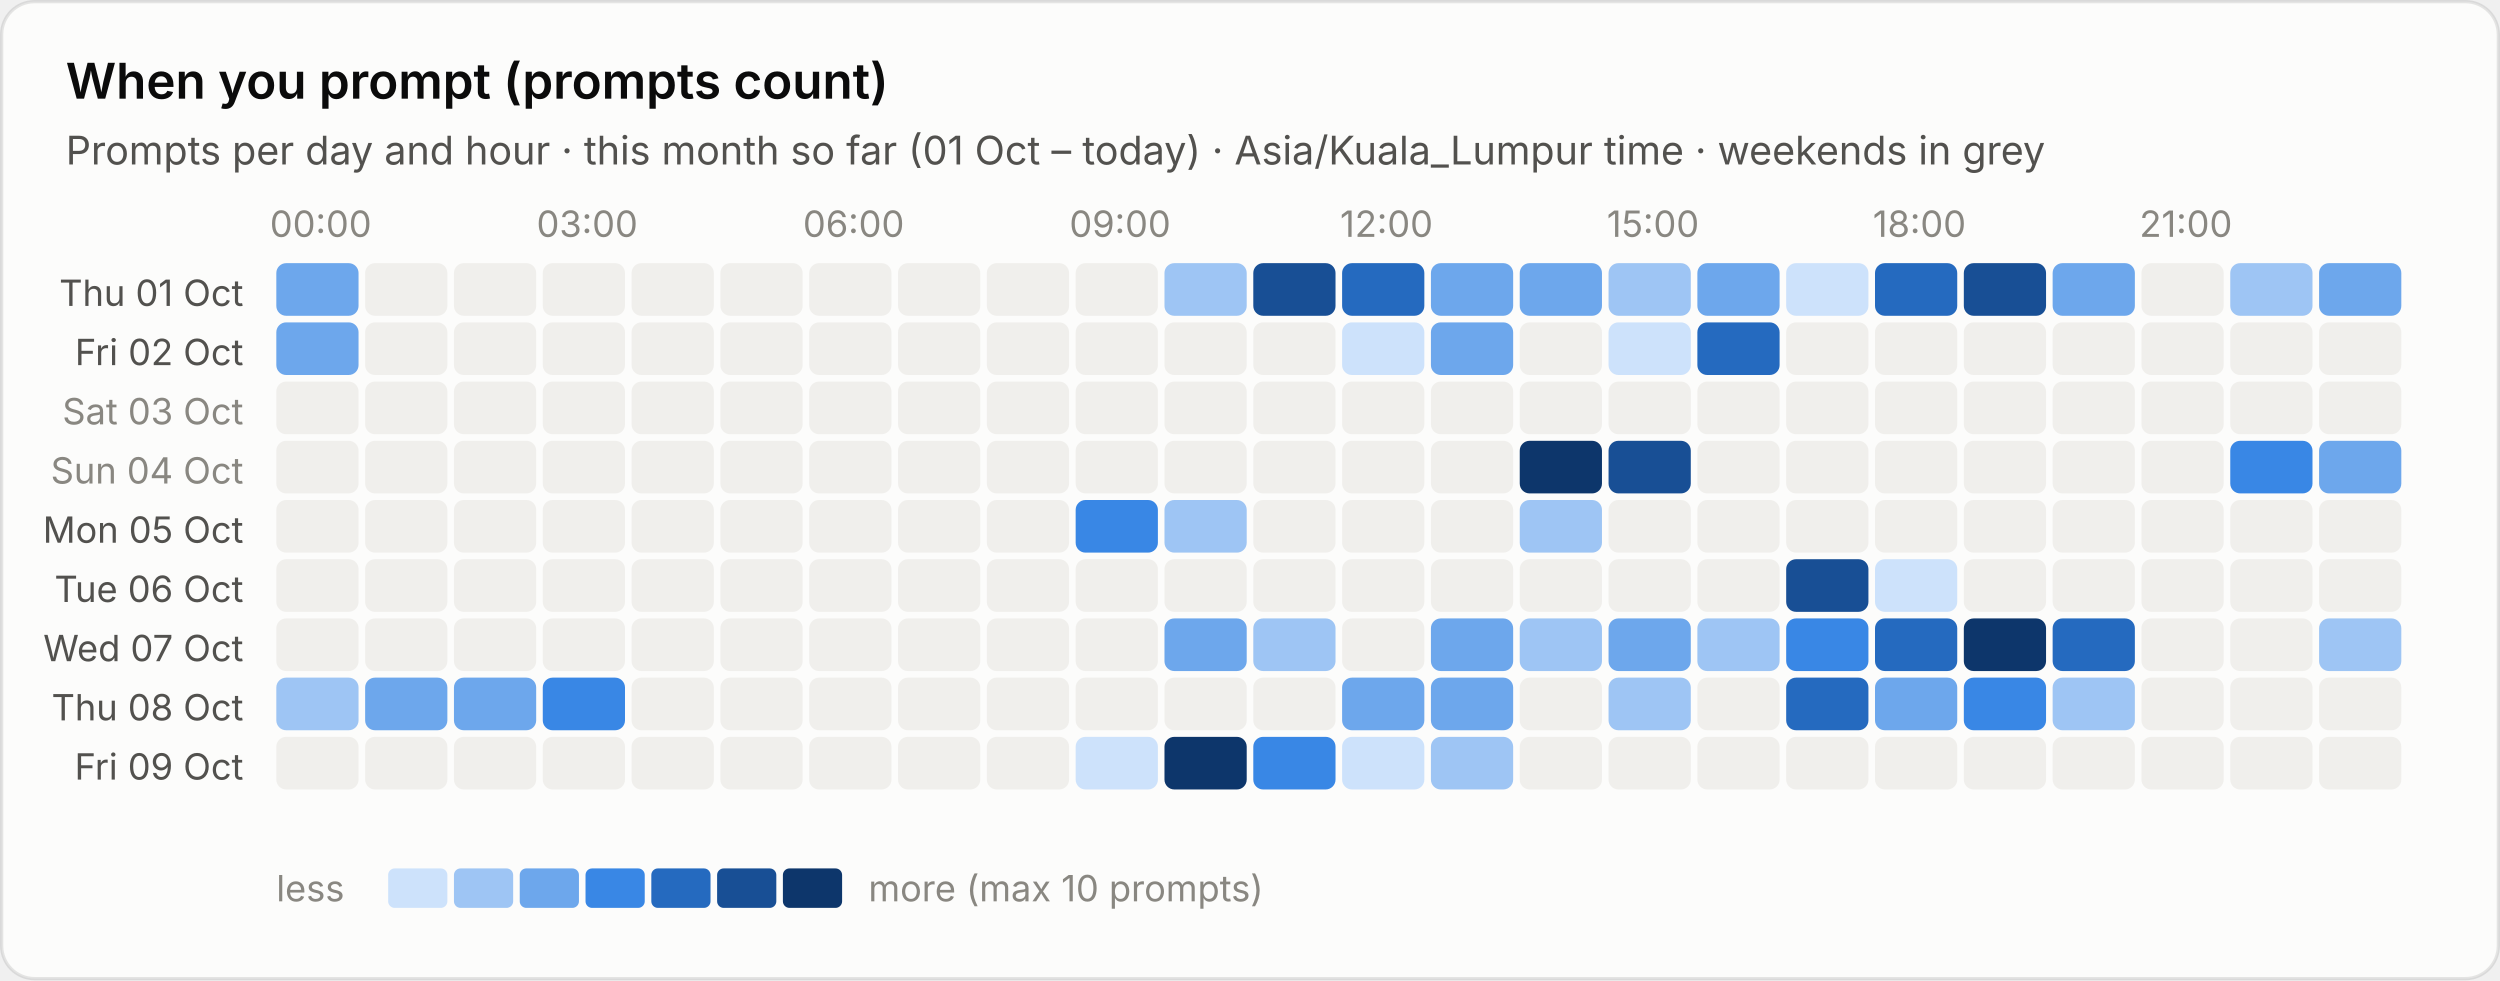
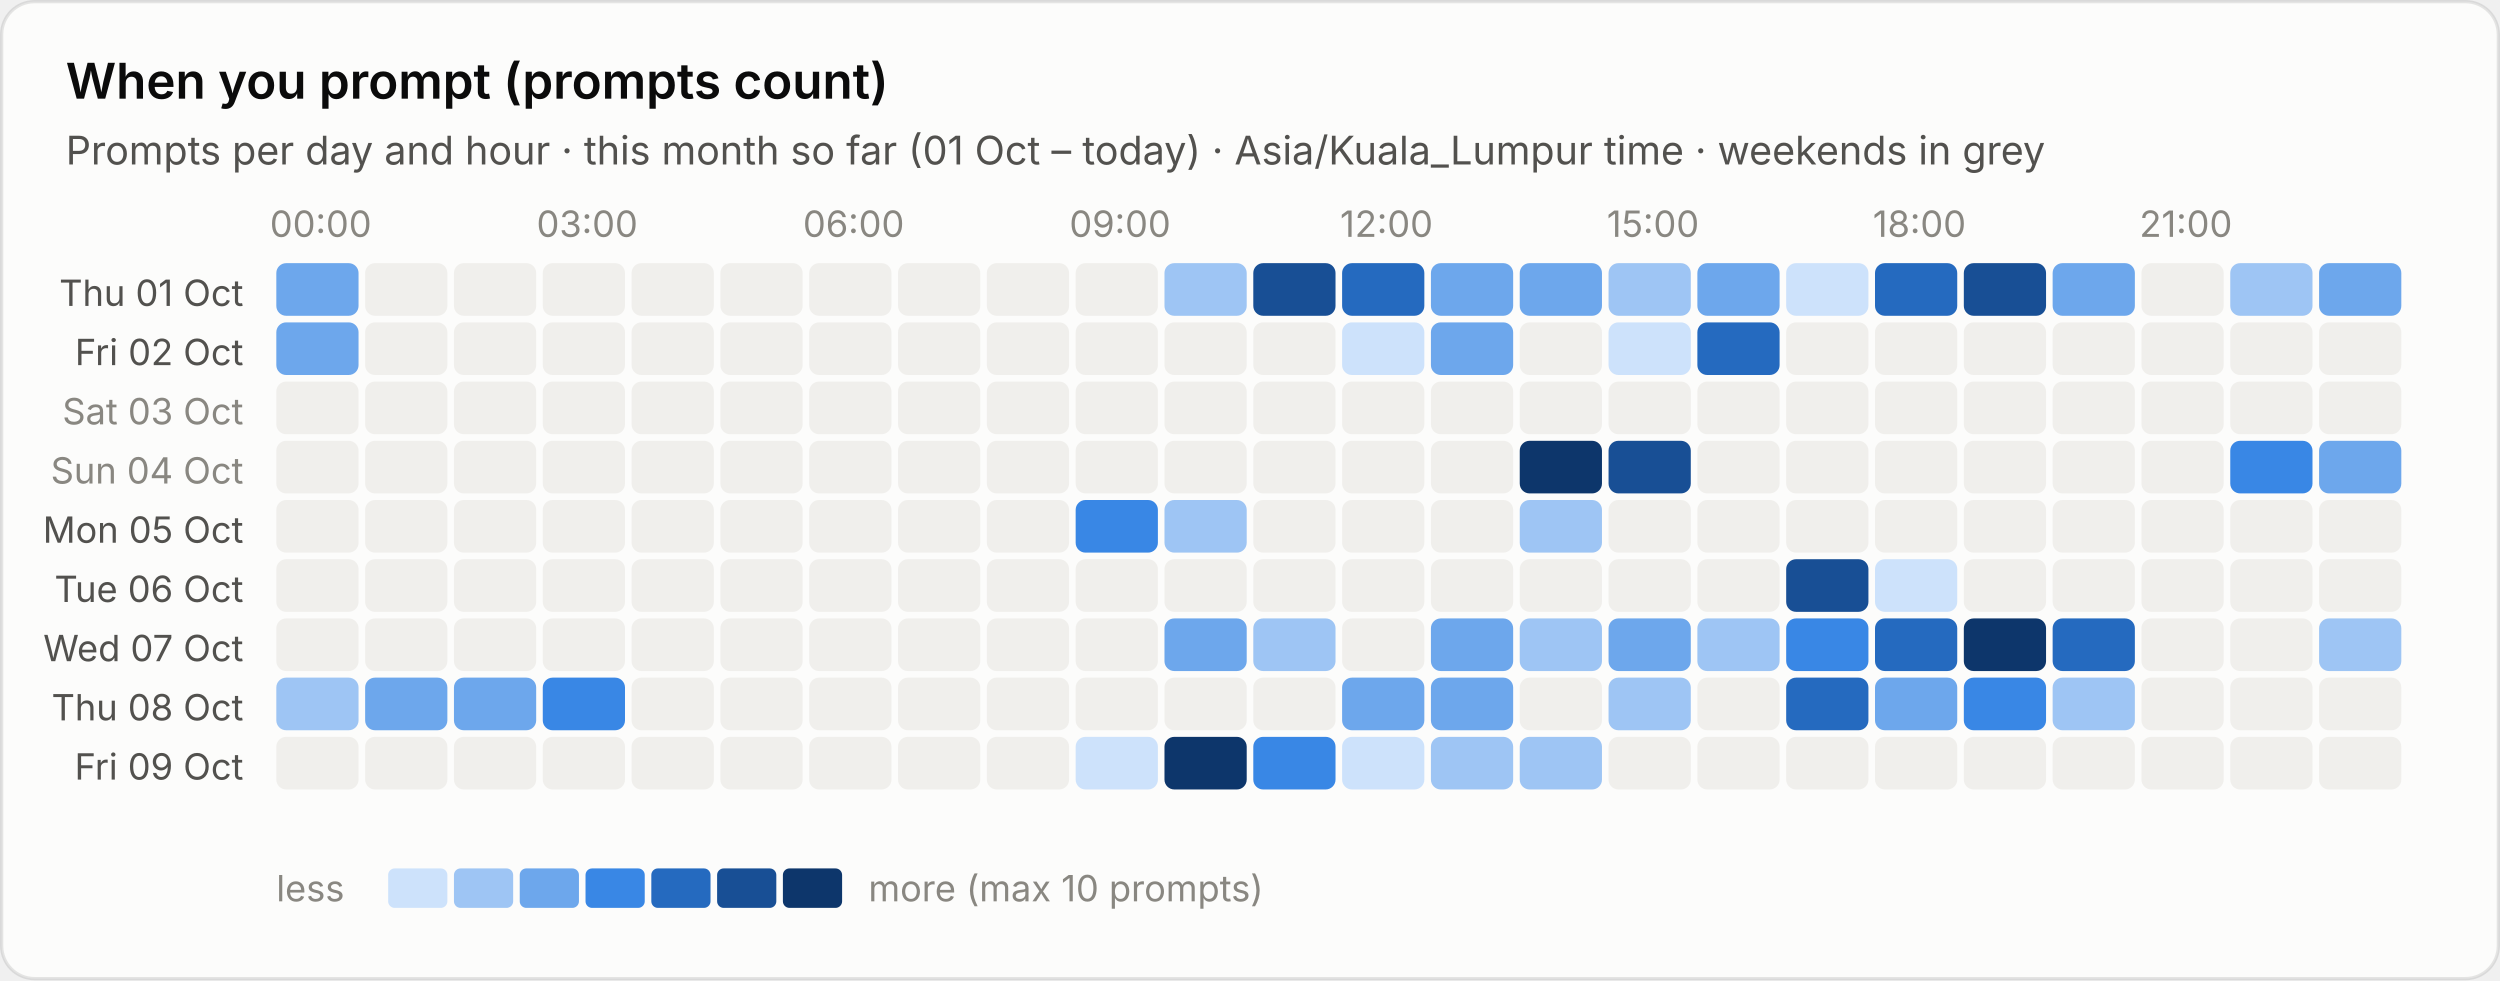
<svg xmlns="http://www.w3.org/2000/svg" viewBox="0 0 760 298" width="760" height="298" role="img" aria-label="When you prompt (prompts count)">
  <style>text{font-family:system-ui,-apple-system,"Segoe UI",sans-serif;font-variant-numeric:tabular-nums}.bg{fill:#fcfcfb;stroke:rgba(11,11,11,.10)}.tp{fill:#0b0b0b}.ts{fill:#52514e}.tm{fill:#898781}.grid{stroke:#e1e0d9;stroke-width:1}.base{stroke:#c3c2b7;stroke-width:1}.so{fill:#b5b3ad}.lo{stroke:#b5b3ad}.qe{fill:#f0efec}.ring{stroke:#fcfcfb}.area{fill-opacity:.1}.s0{fill:#2a78d6}.l0{stroke:#2a78d6}.s1{fill:#eb6834}.l1{stroke:#eb6834}.s2{fill:#1baf7a}.l2{stroke:#1baf7a}.s3{fill:#eda100}.l3{stroke:#eda100}.s4{fill:#e87ba4}.l4{stroke:#e87ba4}.s5{fill:#008300}.l5{stroke:#008300}.s6{fill:#4a3aa7}.l6{stroke:#4a3aa7}.s7{fill:#e34948}.l7{stroke:#e34948}.q0{fill:#cde2fb}.q1{fill:#9ec5f4}.q2{fill:#6da7ec}.q3{fill:#3987e5}.q4{fill:#256abf}.q5{fill:#184f95}.q6{fill:#0d366b}.r0{fill:#f8d4d4}.r1{fill:#ec8f8f}.r2{fill:#c42f2f}.a0{fill:#fbe3e3}.a1{fill:#f5b8b8}.a2{fill:#ec8f8f}.a3{fill:#d65252}.a4{fill:#a82525}.tq0{fill:#0b0b0b}.tq1{fill:#0b0b0b}.tq2{fill:#0b0b0b}.tq3{fill:#ffffff}.tq4{fill:#ffffff}.tq5{fill:#ffffff}.tq6{fill:#ffffff}.tr0{fill:#0b0b0b}.tr1{fill:#0b0b0b}.tr2{fill:#ffffff}.ta0{fill:#0b0b0b}.ta1{fill:#0b0b0b}.ta2{fill:#0b0b0b}.ta3{fill:#ffffff}.ta4{fill:#ffffff}.tw{fill:#ffffff}@media (prefers-color-scheme:dark){.bg{fill:#1a1a19;stroke:rgba(255,255,255,.10)}.tp{fill:#fff}.ts{fill:#c3c2b7}.tm{fill:#898781}.grid{stroke:#2c2c2a}.base{stroke:#383835}.so{fill:#5c5b57}.lo{stroke:#5c5b57}.qe{fill:#262624}.ring{stroke:#1a1a19}.s0{fill:#3987e5}.l0{stroke:#3987e5}.s1{fill:#d95926}.l1{stroke:#d95926}.s2{fill:#199e70}.l2{stroke:#199e70}.s3{fill:#c98500}.l3{stroke:#c98500}.s4{fill:#d55181}.l4{stroke:#d55181}.s5{fill:#008300}.l5{stroke:#008300}.s6{fill:#9085e9}.l6{stroke:#9085e9}.s7{fill:#e66767}.l7{stroke:#e66767}.q0{fill:#16263a}.q1{fill:#123a66}.q2{fill:#184f95}.q3{fill:#256abf}.q4{fill:#3987e5}.q5{fill:#6da7ec}.q6{fill:#b7d3f6}.r0{fill:#4a2023}.r1{fill:#8c2c2f}.r2{fill:#e25555}.a0{fill:#3a1a1c}.a1{fill:#5e2427}.a2{fill:#8c2c2f}.a3{fill:#c43c3f}.a4{fill:#f07070}.tq0{fill:#ffffff}.tq1{fill:#ffffff}.tq2{fill:#ffffff}.tq3{fill:#ffffff}.tq4{fill:#ffffff}.tq5{fill:#0b0b0b}.tq6{fill:#0b0b0b}.tr0{fill:#ffffff}.tr1{fill:#ffffff}.tr2{fill:#ffffff}.ta0{fill:#ffffff}.ta1{fill:#ffffff}.ta2{fill:#ffffff}.ta3{fill:#ffffff}.ta4{fill:#0b0b0b}.tw{fill:#ffffff}}</style>
  <rect class="bg" x=".5" y=".5" width="759" height="297" rx="10" />
  <text class="tp" x="20" y="30" font-size="15" font-weight="600">When you prompt (prompts count)</text>
  <text class="ts" x="20" y="50" font-size="12">Prompts per day and hour · this month so far (01 Oct – today) · Asia/Kuala_Lumpur time · weekends in grey</text>
  <text class="tm" x="97.5" y="72" font-size="11" text-anchor="middle">00:00</text>
  <text class="tm" x="178.5" y="72" font-size="11" text-anchor="middle">03:00</text>
  <text class="tm" x="259.5" y="72" font-size="11" text-anchor="middle">06:00</text>
  <text class="tm" x="340.5" y="72" font-size="11" text-anchor="middle">09:00</text>
  <text class="tm" x="421.5" y="72" font-size="11" text-anchor="middle">12:00</text>
  <text class="tm" x="502.5" y="72" font-size="11" text-anchor="middle">15:00</text>
  <text class="tm" x="583.5" y="72" font-size="11" text-anchor="middle">18:00</text>
  <text class="tm" x="664.5" y="72" font-size="11" text-anchor="middle">21:00</text>
  <text class="ts" x="74" y="93.0" font-size="11" text-anchor="end">Thu 01 Oct</text>
  <rect class="q2" x="84.0" y="80.0" width="25" height="16" rx="3" />
  <rect class="qe" x="111.0" y="80.0" width="25" height="16" rx="3" />
  <rect class="qe" x="138.0" y="80.0" width="25" height="16" rx="3" />
  <rect class="qe" x="165.0" y="80.0" width="25" height="16" rx="3" />
  <rect class="qe" x="192.0" y="80.0" width="25" height="16" rx="3" />
  <rect class="qe" x="219.0" y="80.0" width="25" height="16" rx="3" />
  <rect class="qe" x="246.0" y="80.0" width="25" height="16" rx="3" />
  <rect class="qe" x="273.0" y="80.0" width="25" height="16" rx="3" />
  <rect class="qe" x="300.0" y="80.0" width="25" height="16" rx="3" />
  <rect class="qe" x="327.0" y="80.0" width="25" height="16" rx="3" />
  <rect class="q1" x="354.0" y="80.0" width="25" height="16" rx="3" />
  <rect class="q5" x="381.0" y="80.0" width="25" height="16" rx="3" />
  <rect class="q4" x="408.0" y="80.0" width="25" height="16" rx="3" />
  <rect class="q2" x="435.0" y="80.0" width="25" height="16" rx="3" />
  <rect class="q2" x="462.0" y="80.0" width="25" height="16" rx="3" />
  <rect class="q1" x="489.0" y="80.0" width="25" height="16" rx="3" />
  <rect class="q2" x="516.0" y="80.0" width="25" height="16" rx="3" />
  <rect class="q0" x="543.0" y="80.0" width="25" height="16" rx="3" />
  <rect class="q4" x="570.0" y="80.0" width="25" height="16" rx="3" />
  <rect class="q5" x="597.0" y="80.0" width="25" height="16" rx="3" />
  <rect class="q2" x="624.0" y="80.0" width="25" height="16" rx="3" />
  <rect class="qe" x="651.0" y="80.0" width="25" height="16" rx="3" />
  <rect class="q1" x="678.0" y="80.0" width="25" height="16" rx="3" />
  <rect class="q2" x="705.0" y="80.0" width="25" height="16" rx="3" />
  <text class="ts" x="74" y="111.0" font-size="11" text-anchor="end">Fri 02 Oct</text>
  <rect class="q2" x="84.0" y="98.0" width="25" height="16" rx="3" />
  <rect class="qe" x="111.0" y="98.0" width="25" height="16" rx="3" />
  <rect class="qe" x="138.0" y="98.0" width="25" height="16" rx="3" />
  <rect class="qe" x="165.0" y="98.0" width="25" height="16" rx="3" />
  <rect class="qe" x="192.0" y="98.0" width="25" height="16" rx="3" />
  <rect class="qe" x="219.0" y="98.0" width="25" height="16" rx="3" />
  <rect class="qe" x="246.0" y="98.0" width="25" height="16" rx="3" />
  <rect class="qe" x="273.0" y="98.0" width="25" height="16" rx="3" />
  <rect class="qe" x="300.0" y="98.0" width="25" height="16" rx="3" />
  <rect class="qe" x="327.0" y="98.0" width="25" height="16" rx="3" />
  <rect class="qe" x="354.0" y="98.0" width="25" height="16" rx="3" />
  <rect class="qe" x="381.0" y="98.0" width="25" height="16" rx="3" />
  <rect class="q0" x="408.0" y="98.0" width="25" height="16" rx="3" />
  <rect class="q2" x="435.0" y="98.0" width="25" height="16" rx="3" />
  <rect class="qe" x="462.0" y="98.0" width="25" height="16" rx="3" />
  <rect class="q0" x="489.0" y="98.0" width="25" height="16" rx="3" />
  <rect class="q4" x="516.0" y="98.0" width="25" height="16" rx="3" />
  <rect class="qe" x="543.0" y="98.0" width="25" height="16" rx="3" />
  <rect class="qe" x="570.0" y="98.0" width="25" height="16" rx="3" />
  <rect class="qe" x="597.0" y="98.0" width="25" height="16" rx="3" />
  <rect class="qe" x="624.0" y="98.0" width="25" height="16" rx="3" />
  <rect class="qe" x="651.0" y="98.0" width="25" height="16" rx="3" />
  <rect class="qe" x="678.0" y="98.0" width="25" height="16" rx="3" />
  <rect class="qe" x="705.0" y="98.0" width="25" height="16" rx="3" />
  <text class="tm" x="74" y="129.0" font-size="11" text-anchor="end">Sat 03 Oct</text>
  <rect class="qe" x="84.0" y="116.0" width="25" height="16" rx="3" />
  <rect class="qe" x="111.0" y="116.0" width="25" height="16" rx="3" />
  <rect class="qe" x="138.0" y="116.0" width="25" height="16" rx="3" />
  <rect class="qe" x="165.0" y="116.0" width="25" height="16" rx="3" />
  <rect class="qe" x="192.0" y="116.0" width="25" height="16" rx="3" />
  <rect class="qe" x="219.0" y="116.0" width="25" height="16" rx="3" />
  <rect class="qe" x="246.0" y="116.0" width="25" height="16" rx="3" />
  <rect class="qe" x="273.0" y="116.0" width="25" height="16" rx="3" />
  <rect class="qe" x="300.0" y="116.0" width="25" height="16" rx="3" />
  <rect class="qe" x="327.0" y="116.0" width="25" height="16" rx="3" />
  <rect class="qe" x="354.0" y="116.0" width="25" height="16" rx="3" />
  <rect class="qe" x="381.0" y="116.0" width="25" height="16" rx="3" />
  <rect class="qe" x="408.0" y="116.0" width="25" height="16" rx="3" />
  <rect class="qe" x="435.0" y="116.0" width="25" height="16" rx="3" />
  <rect class="qe" x="462.0" y="116.0" width="25" height="16" rx="3" />
  <rect class="qe" x="489.0" y="116.0" width="25" height="16" rx="3" />
  <rect class="qe" x="516.0" y="116.0" width="25" height="16" rx="3" />
  <rect class="qe" x="543.0" y="116.0" width="25" height="16" rx="3" />
  <rect class="qe" x="570.0" y="116.0" width="25" height="16" rx="3" />
  <rect class="qe" x="597.0" y="116.0" width="25" height="16" rx="3" />
  <rect class="qe" x="624.0" y="116.0" width="25" height="16" rx="3" />
  <rect class="qe" x="651.0" y="116.0" width="25" height="16" rx="3" />
  <rect class="qe" x="678.0" y="116.0" width="25" height="16" rx="3" />
  <rect class="qe" x="705.0" y="116.0" width="25" height="16" rx="3" />
  <text class="tm" x="74" y="147.0" font-size="11" text-anchor="end">Sun 04 Oct</text>
  <rect class="qe" x="84.0" y="134.0" width="25" height="16" rx="3" />
  <rect class="qe" x="111.0" y="134.0" width="25" height="16" rx="3" />
  <rect class="qe" x="138.0" y="134.0" width="25" height="16" rx="3" />
  <rect class="qe" x="165.0" y="134.0" width="25" height="16" rx="3" />
  <rect class="qe" x="192.0" y="134.0" width="25" height="16" rx="3" />
  <rect class="qe" x="219.0" y="134.0" width="25" height="16" rx="3" />
  <rect class="qe" x="246.0" y="134.0" width="25" height="16" rx="3" />
  <rect class="qe" x="273.0" y="134.0" width="25" height="16" rx="3" />
  <rect class="qe" x="300.0" y="134.0" width="25" height="16" rx="3" />
  <rect class="qe" x="327.0" y="134.0" width="25" height="16" rx="3" />
  <rect class="qe" x="354.0" y="134.0" width="25" height="16" rx="3" />
  <rect class="qe" x="381.0" y="134.0" width="25" height="16" rx="3" />
  <rect class="qe" x="408.0" y="134.0" width="25" height="16" rx="3" />
  <rect class="qe" x="435.0" y="134.0" width="25" height="16" rx="3" />
  <rect class="q6" x="462.0" y="134.0" width="25" height="16" rx="3" />
  <rect class="q5" x="489.0" y="134.0" width="25" height="16" rx="3" />
  <rect class="qe" x="516.0" y="134.0" width="25" height="16" rx="3" />
  <rect class="qe" x="543.0" y="134.0" width="25" height="16" rx="3" />
  <rect class="qe" x="570.0" y="134.0" width="25" height="16" rx="3" />
  <rect class="qe" x="597.0" y="134.0" width="25" height="16" rx="3" />
  <rect class="qe" x="624.0" y="134.0" width="25" height="16" rx="3" />
  <rect class="qe" x="651.0" y="134.0" width="25" height="16" rx="3" />
  <rect class="q3" x="678.0" y="134.0" width="25" height="16" rx="3" />
  <rect class="q2" x="705.0" y="134.0" width="25" height="16" rx="3" />
  <text class="ts" x="74" y="165.0" font-size="11" text-anchor="end">Mon 05 Oct</text>
  <rect class="qe" x="84.0" y="152.0" width="25" height="16" rx="3" />
  <rect class="qe" x="111.0" y="152.0" width="25" height="16" rx="3" />
  <rect class="qe" x="138.0" y="152.0" width="25" height="16" rx="3" />
  <rect class="qe" x="165.0" y="152.0" width="25" height="16" rx="3" />
  <rect class="qe" x="192.0" y="152.0" width="25" height="16" rx="3" />
  <rect class="qe" x="219.0" y="152.0" width="25" height="16" rx="3" />
  <rect class="qe" x="246.0" y="152.0" width="25" height="16" rx="3" />
  <rect class="qe" x="273.0" y="152.0" width="25" height="16" rx="3" />
  <rect class="qe" x="300.0" y="152.0" width="25" height="16" rx="3" />
  <rect class="q3" x="327.0" y="152.0" width="25" height="16" rx="3" />
  <rect class="q1" x="354.0" y="152.0" width="25" height="16" rx="3" />
  <rect class="qe" x="381.0" y="152.0" width="25" height="16" rx="3" />
  <rect class="qe" x="408.0" y="152.0" width="25" height="16" rx="3" />
  <rect class="qe" x="435.0" y="152.0" width="25" height="16" rx="3" />
  <rect class="q1" x="462.0" y="152.0" width="25" height="16" rx="3" />
  <rect class="qe" x="489.0" y="152.0" width="25" height="16" rx="3" />
  <rect class="qe" x="516.0" y="152.0" width="25" height="16" rx="3" />
  <rect class="qe" x="543.0" y="152.0" width="25" height="16" rx="3" />
  <rect class="qe" x="570.0" y="152.0" width="25" height="16" rx="3" />
  <rect class="qe" x="597.0" y="152.0" width="25" height="16" rx="3" />
  <rect class="qe" x="624.0" y="152.0" width="25" height="16" rx="3" />
  <rect class="qe" x="651.0" y="152.0" width="25" height="16" rx="3" />
  <rect class="qe" x="678.0" y="152.0" width="25" height="16" rx="3" />
  <rect class="qe" x="705.0" y="152.0" width="25" height="16" rx="3" />
  <text class="ts" x="74" y="183.0" font-size="11" text-anchor="end">Tue 06 Oct</text>
  <rect class="qe" x="84.0" y="170.0" width="25" height="16" rx="3" />
  <rect class="qe" x="111.0" y="170.0" width="25" height="16" rx="3" />
  <rect class="qe" x="138.0" y="170.0" width="25" height="16" rx="3" />
  <rect class="qe" x="165.0" y="170.0" width="25" height="16" rx="3" />
  <rect class="qe" x="192.0" y="170.0" width="25" height="16" rx="3" />
  <rect class="qe" x="219.0" y="170.0" width="25" height="16" rx="3" />
  <rect class="qe" x="246.0" y="170.0" width="25" height="16" rx="3" />
  <rect class="qe" x="273.0" y="170.0" width="25" height="16" rx="3" />
  <rect class="qe" x="300.0" y="170.0" width="25" height="16" rx="3" />
  <rect class="qe" x="327.0" y="170.0" width="25" height="16" rx="3" />
  <rect class="qe" x="354.0" y="170.0" width="25" height="16" rx="3" />
  <rect class="qe" x="381.0" y="170.0" width="25" height="16" rx="3" />
  <rect class="qe" x="408.0" y="170.0" width="25" height="16" rx="3" />
  <rect class="qe" x="435.0" y="170.0" width="25" height="16" rx="3" />
  <rect class="qe" x="462.0" y="170.0" width="25" height="16" rx="3" />
  <rect class="qe" x="489.0" y="170.0" width="25" height="16" rx="3" />
  <rect class="qe" x="516.0" y="170.0" width="25" height="16" rx="3" />
  <rect class="q5" x="543.0" y="170.0" width="25" height="16" rx="3" />
  <rect class="q0" x="570.0" y="170.0" width="25" height="16" rx="3" />
  <rect class="qe" x="597.0" y="170.0" width="25" height="16" rx="3" />
  <rect class="qe" x="624.0" y="170.0" width="25" height="16" rx="3" />
  <rect class="qe" x="651.0" y="170.0" width="25" height="16" rx="3" />
  <rect class="qe" x="678.0" y="170.0" width="25" height="16" rx="3" />
  <rect class="qe" x="705.0" y="170.0" width="25" height="16" rx="3" />
  <text class="ts" x="74" y="201.0" font-size="11" text-anchor="end">Wed 07 Oct</text>
  <rect class="qe" x="84.0" y="188.0" width="25" height="16" rx="3" />
  <rect class="qe" x="111.0" y="188.0" width="25" height="16" rx="3" />
  <rect class="qe" x="138.0" y="188.0" width="25" height="16" rx="3" />
  <rect class="qe" x="165.0" y="188.0" width="25" height="16" rx="3" />
  <rect class="qe" x="192.0" y="188.0" width="25" height="16" rx="3" />
  <rect class="qe" x="219.0" y="188.0" width="25" height="16" rx="3" />
  <rect class="qe" x="246.0" y="188.0" width="25" height="16" rx="3" />
  <rect class="qe" x="273.0" y="188.0" width="25" height="16" rx="3" />
  <rect class="qe" x="300.0" y="188.0" width="25" height="16" rx="3" />
  <rect class="qe" x="327.0" y="188.0" width="25" height="16" rx="3" />
  <rect class="q2" x="354.0" y="188.0" width="25" height="16" rx="3" />
  <rect class="q1" x="381.0" y="188.0" width="25" height="16" rx="3" />
  <rect class="qe" x="408.0" y="188.0" width="25" height="16" rx="3" />
  <rect class="q2" x="435.0" y="188.0" width="25" height="16" rx="3" />
  <rect class="q1" x="462.0" y="188.0" width="25" height="16" rx="3" />
  <rect class="q2" x="489.0" y="188.0" width="25" height="16" rx="3" />
  <rect class="q1" x="516.0" y="188.0" width="25" height="16" rx="3" />
  <rect class="q3" x="543.0" y="188.0" width="25" height="16" rx="3" />
  <rect class="q4" x="570.0" y="188.0" width="25" height="16" rx="3" />
  <rect class="q6" x="597.0" y="188.0" width="25" height="16" rx="3" />
  <rect class="q4" x="624.0" y="188.0" width="25" height="16" rx="3" />
  <rect class="qe" x="651.0" y="188.0" width="25" height="16" rx="3" />
  <rect class="qe" x="678.0" y="188.0" width="25" height="16" rx="3" />
  <rect class="q1" x="705.0" y="188.0" width="25" height="16" rx="3" />
  <text class="ts" x="74" y="219.0" font-size="11" text-anchor="end">Thu 08 Oct</text>
  <rect class="q1" x="84.0" y="206.0" width="25" height="16" rx="3" />
  <rect class="q2" x="111.0" y="206.0" width="25" height="16" rx="3" />
  <rect class="q2" x="138.0" y="206.0" width="25" height="16" rx="3" />
  <rect class="q3" x="165.0" y="206.0" width="25" height="16" rx="3" />
  <rect class="qe" x="192.0" y="206.0" width="25" height="16" rx="3" />
  <rect class="qe" x="219.0" y="206.0" width="25" height="16" rx="3" />
  <rect class="qe" x="246.0" y="206.0" width="25" height="16" rx="3" />
  <rect class="qe" x="273.0" y="206.0" width="25" height="16" rx="3" />
  <rect class="qe" x="300.0" y="206.0" width="25" height="16" rx="3" />
  <rect class="qe" x="327.0" y="206.0" width="25" height="16" rx="3" />
  <rect class="qe" x="354.0" y="206.0" width="25" height="16" rx="3" />
  <rect class="qe" x="381.0" y="206.0" width="25" height="16" rx="3" />
  <rect class="q2" x="408.0" y="206.0" width="25" height="16" rx="3" />
  <rect class="q2" x="435.0" y="206.0" width="25" height="16" rx="3" />
  <rect class="qe" x="462.0" y="206.0" width="25" height="16" rx="3" />
  <rect class="q1" x="489.0" y="206.0" width="25" height="16" rx="3" />
  <rect class="qe" x="516.0" y="206.0" width="25" height="16" rx="3" />
  <rect class="q4" x="543.0" y="206.0" width="25" height="16" rx="3" />
  <rect class="q2" x="570.0" y="206.0" width="25" height="16" rx="3" />
  <rect class="q3" x="597.0" y="206.0" width="25" height="16" rx="3" />
  <rect class="q1" x="624.0" y="206.0" width="25" height="16" rx="3" />
  <rect class="qe" x="651.0" y="206.0" width="25" height="16" rx="3" />
  <rect class="qe" x="678.0" y="206.0" width="25" height="16" rx="3" />
  <rect class="qe" x="705.0" y="206.0" width="25" height="16" rx="3" />
  <text class="ts" x="74" y="237.0" font-size="11" text-anchor="end">Fri 09 Oct</text>
  <rect class="qe" x="84.0" y="224.0" width="25" height="16" rx="3" />
  <rect class="qe" x="111.0" y="224.0" width="25" height="16" rx="3" />
  <rect class="qe" x="138.0" y="224.0" width="25" height="16" rx="3" />
  <rect class="qe" x="165.0" y="224.0" width="25" height="16" rx="3" />
  <rect class="qe" x="192.0" y="224.0" width="25" height="16" rx="3" />
  <rect class="qe" x="219.0" y="224.0" width="25" height="16" rx="3" />
  <rect class="qe" x="246.0" y="224.0" width="25" height="16" rx="3" />
  <rect class="qe" x="273.0" y="224.0" width="25" height="16" rx="3" />
  <rect class="qe" x="300.0" y="224.0" width="25" height="16" rx="3" />
  <rect class="q0" x="327.0" y="224.0" width="25" height="16" rx="3" />
  <rect class="q6" x="354.0" y="224.0" width="25" height="16" rx="3" />
  <rect class="q3" x="381.0" y="224.0" width="25" height="16" rx="3" />
  <rect class="q0" x="408.0" y="224.0" width="25" height="16" rx="3" />
  <rect class="q1" x="435.0" y="224.0" width="25" height="16" rx="3" />
-   <rect class="qe" x="462.0" y="224.0" width="25" height="16" rx="3" />
+   <rect class="q1" x="462.0" y="224.0" width="25" height="16" rx="3" />
  <rect class="qe" x="489.0" y="224.0" width="25" height="16" rx="3" />
  <rect class="qe" x="516.0" y="224.0" width="25" height="16" rx="3" />
  <rect class="qe" x="543.0" y="224.0" width="25" height="16" rx="3" />
  <rect class="qe" x="570.0" y="224.0" width="25" height="16" rx="3" />
  <rect class="qe" x="597.0" y="224.0" width="25" height="16" rx="3" />
  <rect class="qe" x="624.0" y="224.0" width="25" height="16" rx="3" />
  <rect class="qe" x="651.0" y="224.0" width="25" height="16" rx="3" />
  <rect class="qe" x="678.0" y="224.0" width="25" height="16" rx="3" />
  <rect class="qe" x="705.0" y="224.0" width="25" height="16" rx="3" />
  <text class="tm" x="84" y="274" font-size="11">less</text>
  <rect class="q0" x="118" y="264" width="18" height="12" rx="2" />
  <rect class="q1" x="138" y="264" width="18" height="12" rx="2" />
  <rect class="q2" x="158" y="264" width="18" height="12" rx="2" />
  <rect class="q3" x="178" y="264" width="18" height="12" rx="2" />
  <rect class="q4" x="198" y="264" width="18" height="12" rx="2" />
  <rect class="q5" x="218" y="264" width="18" height="12" rx="2" />
  <rect class="q6" x="238" y="264" width="18" height="12" rx="2" />
  <text class="tm" x="264" y="274" font-size="11">more (max 10 prompts)</text>
</svg>
